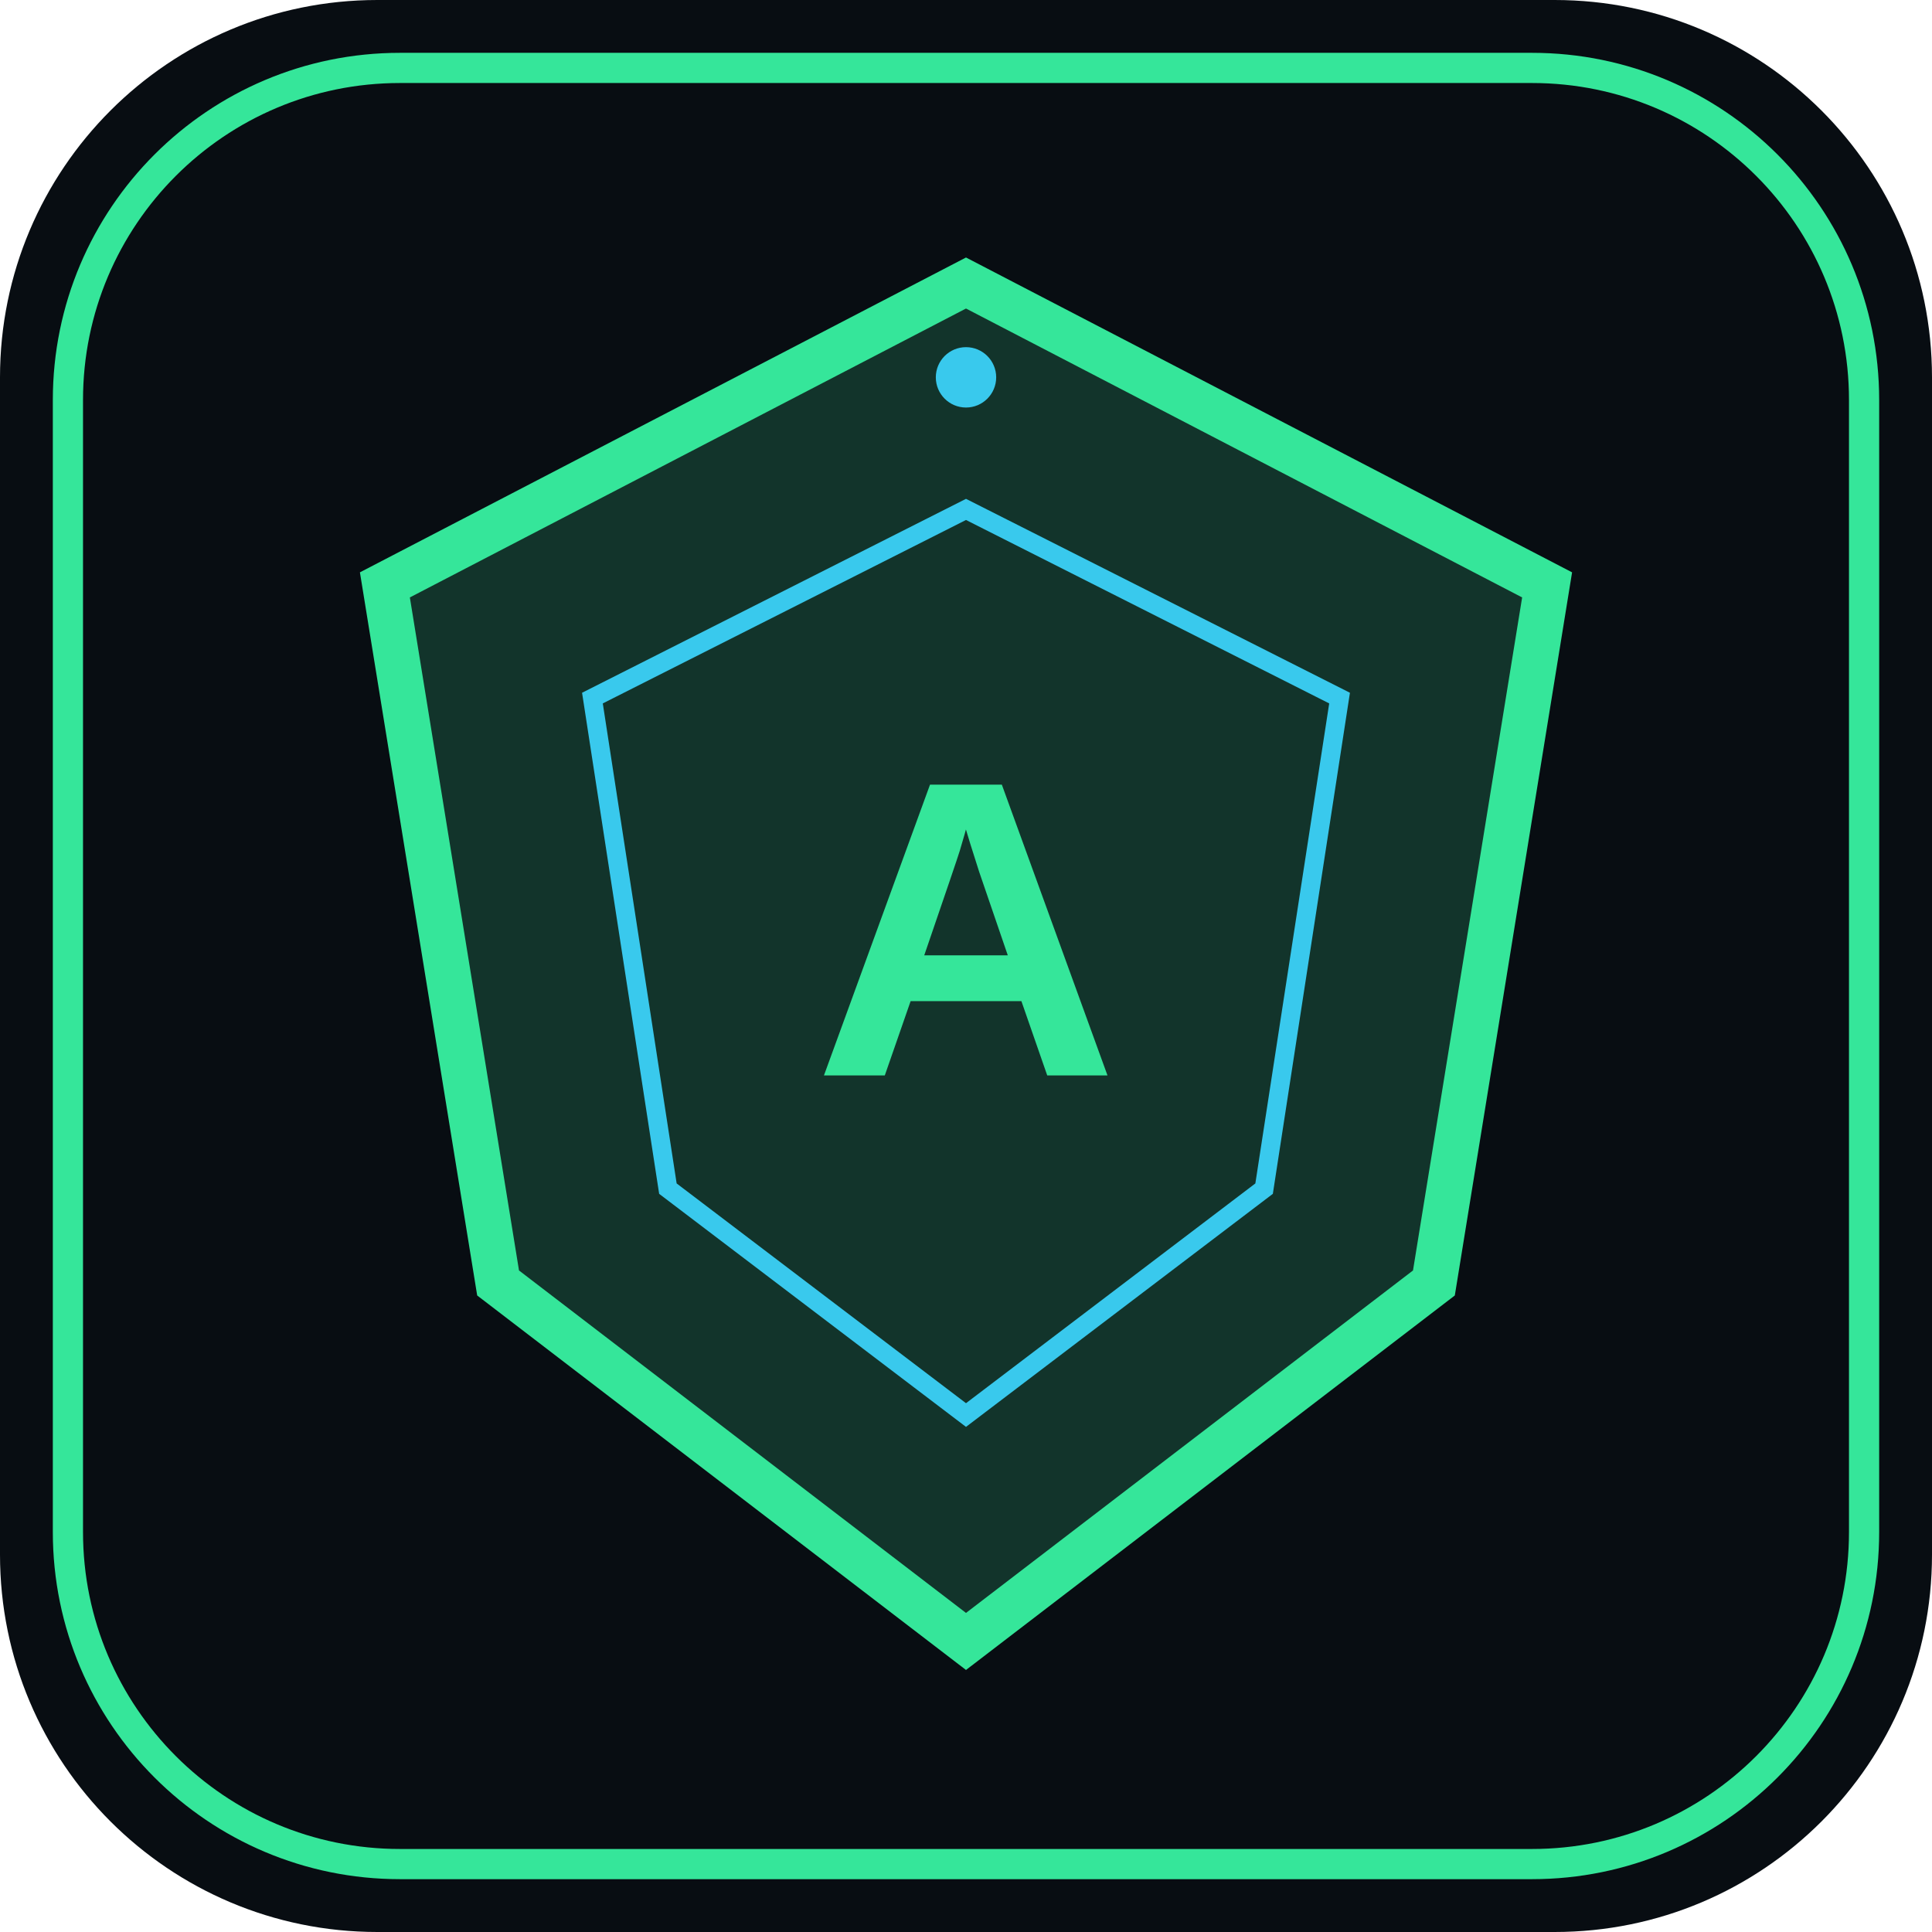
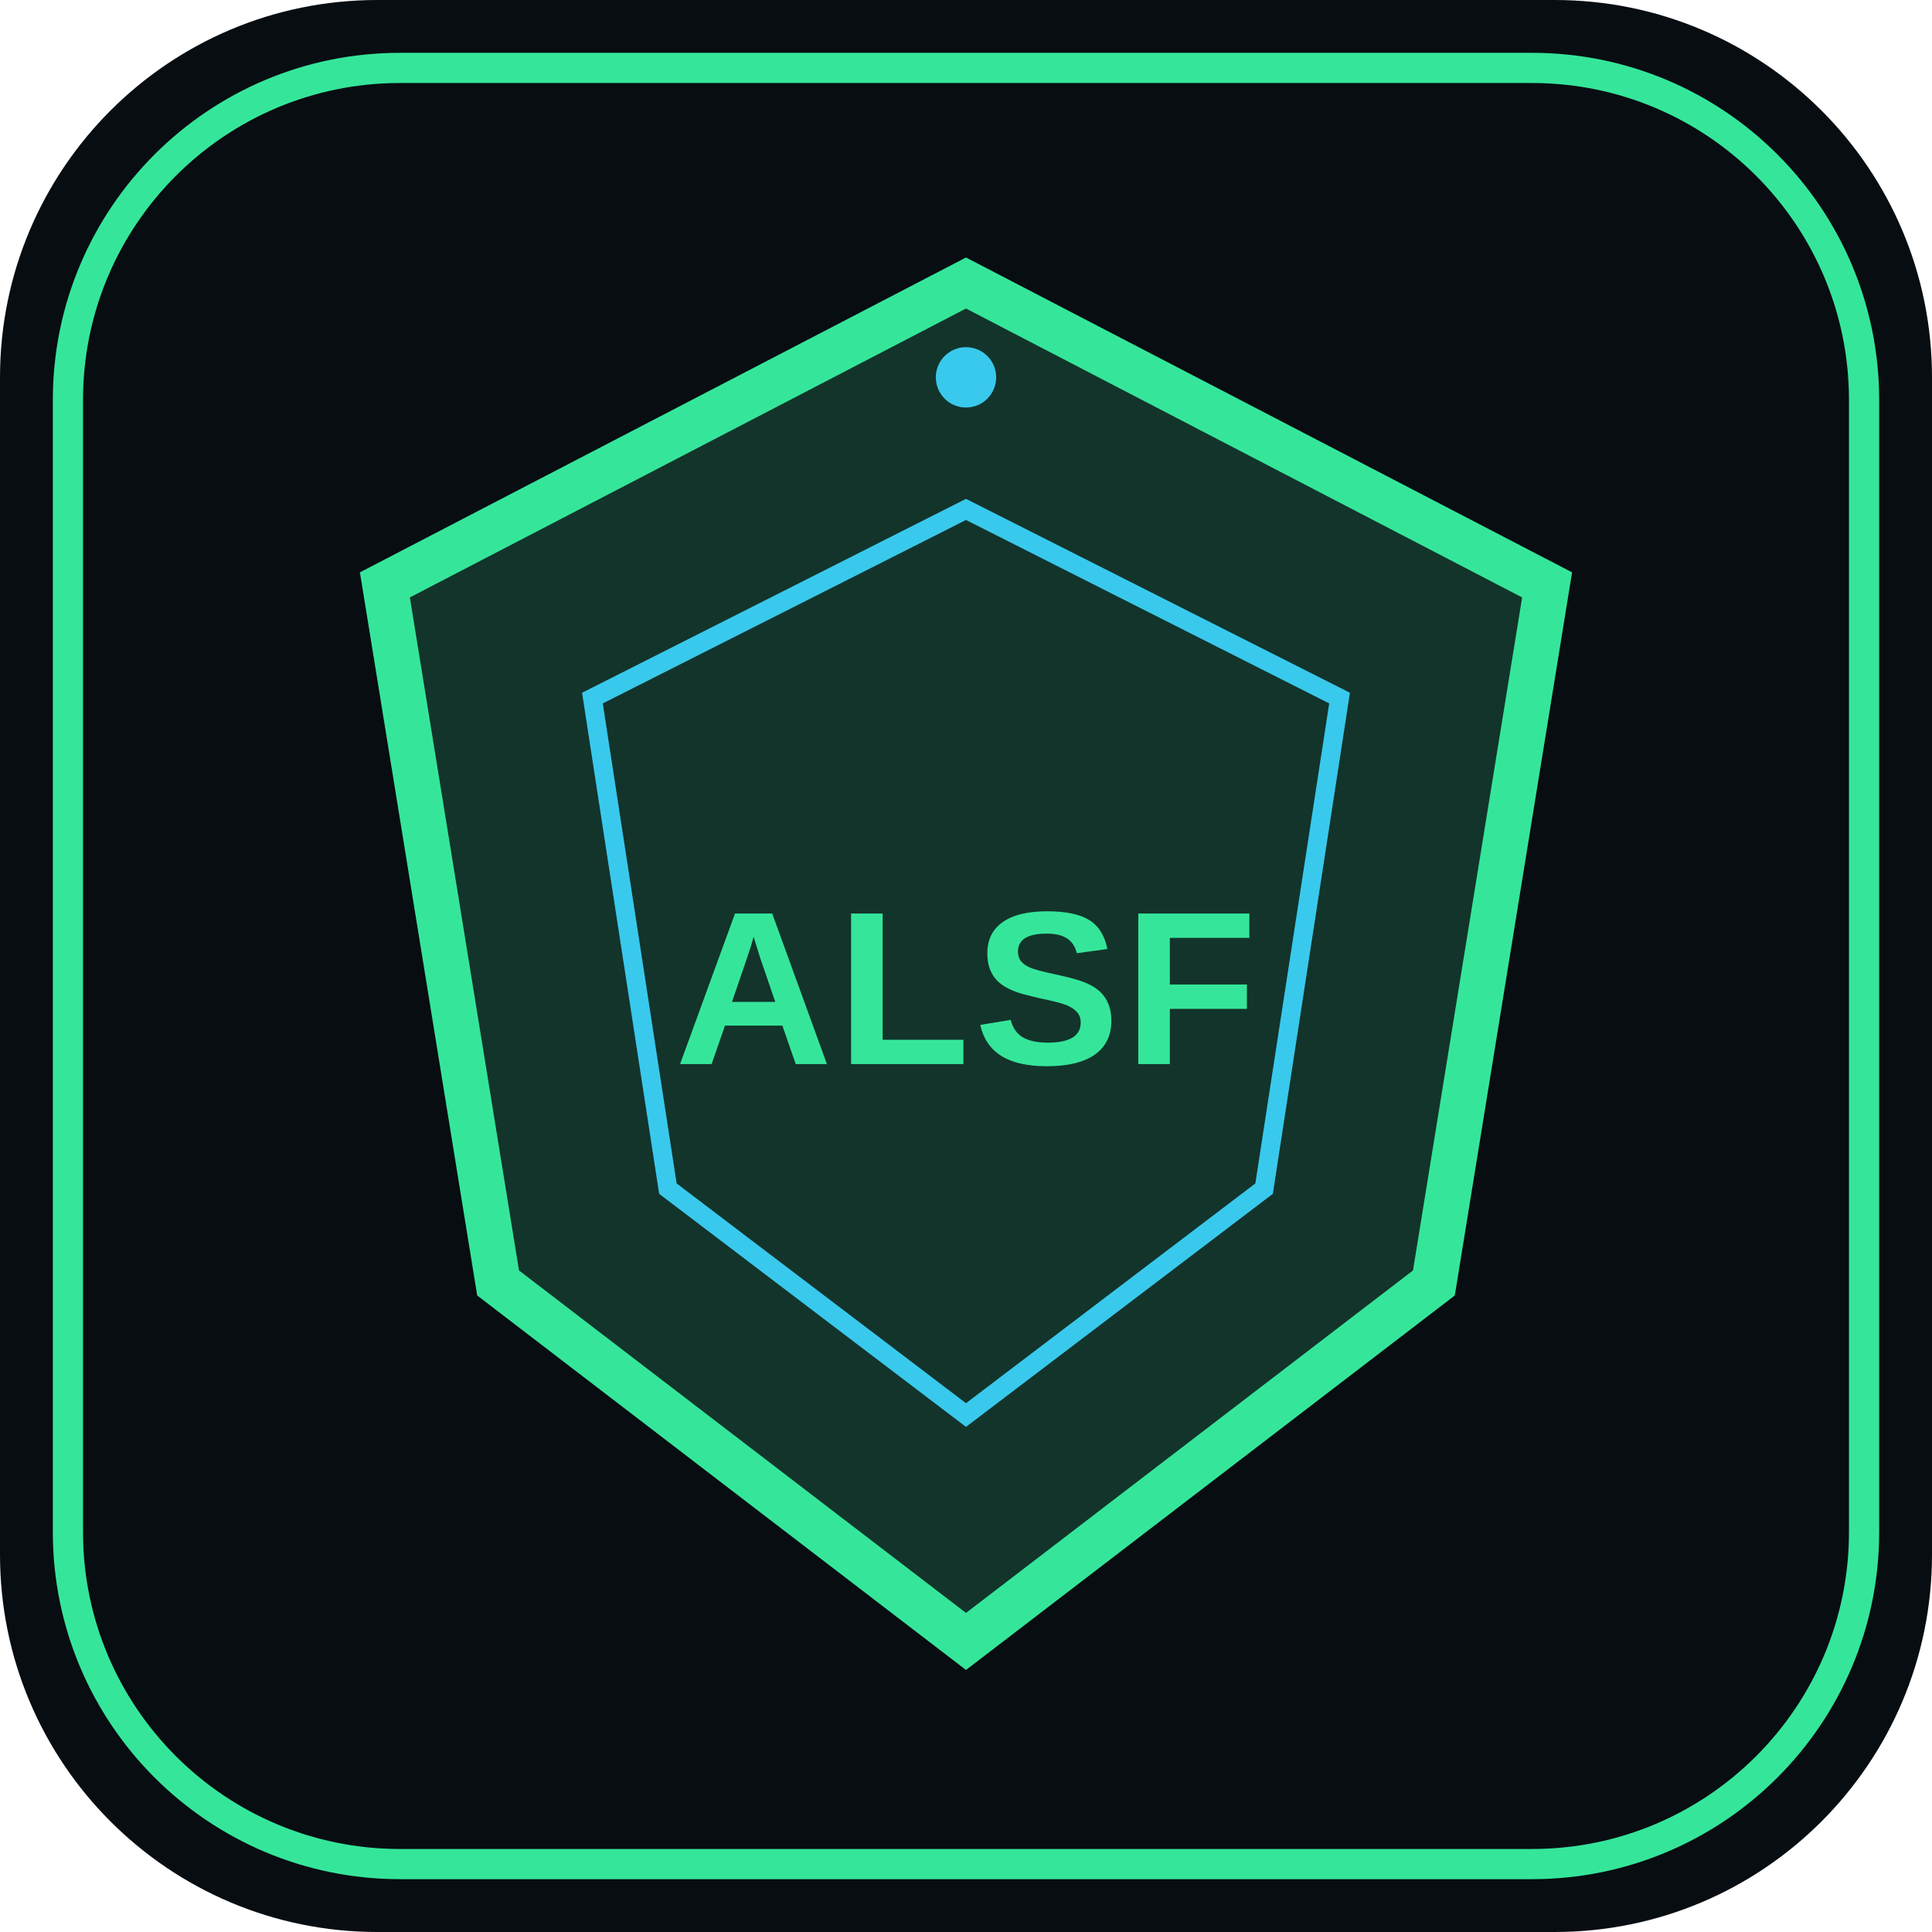
<svg xmlns="http://www.w3.org/2000/svg" viewBox="0 0 512 512">
  <rect width="512" height="512" rx="100" fill="#080d12" />
  <rect x="18" y="18" width="476" height="476" rx="88" fill="none" stroke="#35e69a" stroke-width="8" />
  <path d="M256 75 L410 155 L380 340 L256 435 L132 340 L102 155 Z" fill="#12342b" stroke="#35e69a" stroke-width="12" />
  <path d="M256 135 L355 185 L335 315 L256 375 L177 315 L157 185 Z" fill="none" stroke="#39c9ed" stroke-width="5" />
-   <text x="256" y="285" text-anchor="middle" font-family="Arial,sans-serif" font-size="112" font-weight="900" fill="#35e69a">A</text>
+   <text x="256" y="282" text-anchor="middle" font-family="Arial,sans-serif" font-size="58" font-weight="900" letter-spacing="1" textLength="150" lengthAdjust="spacingAndGlyphs" fill="#35e69a">ALSF</text>
  <circle cx="256" cy="100" r="8" fill="#39c9ed" />
</svg>
